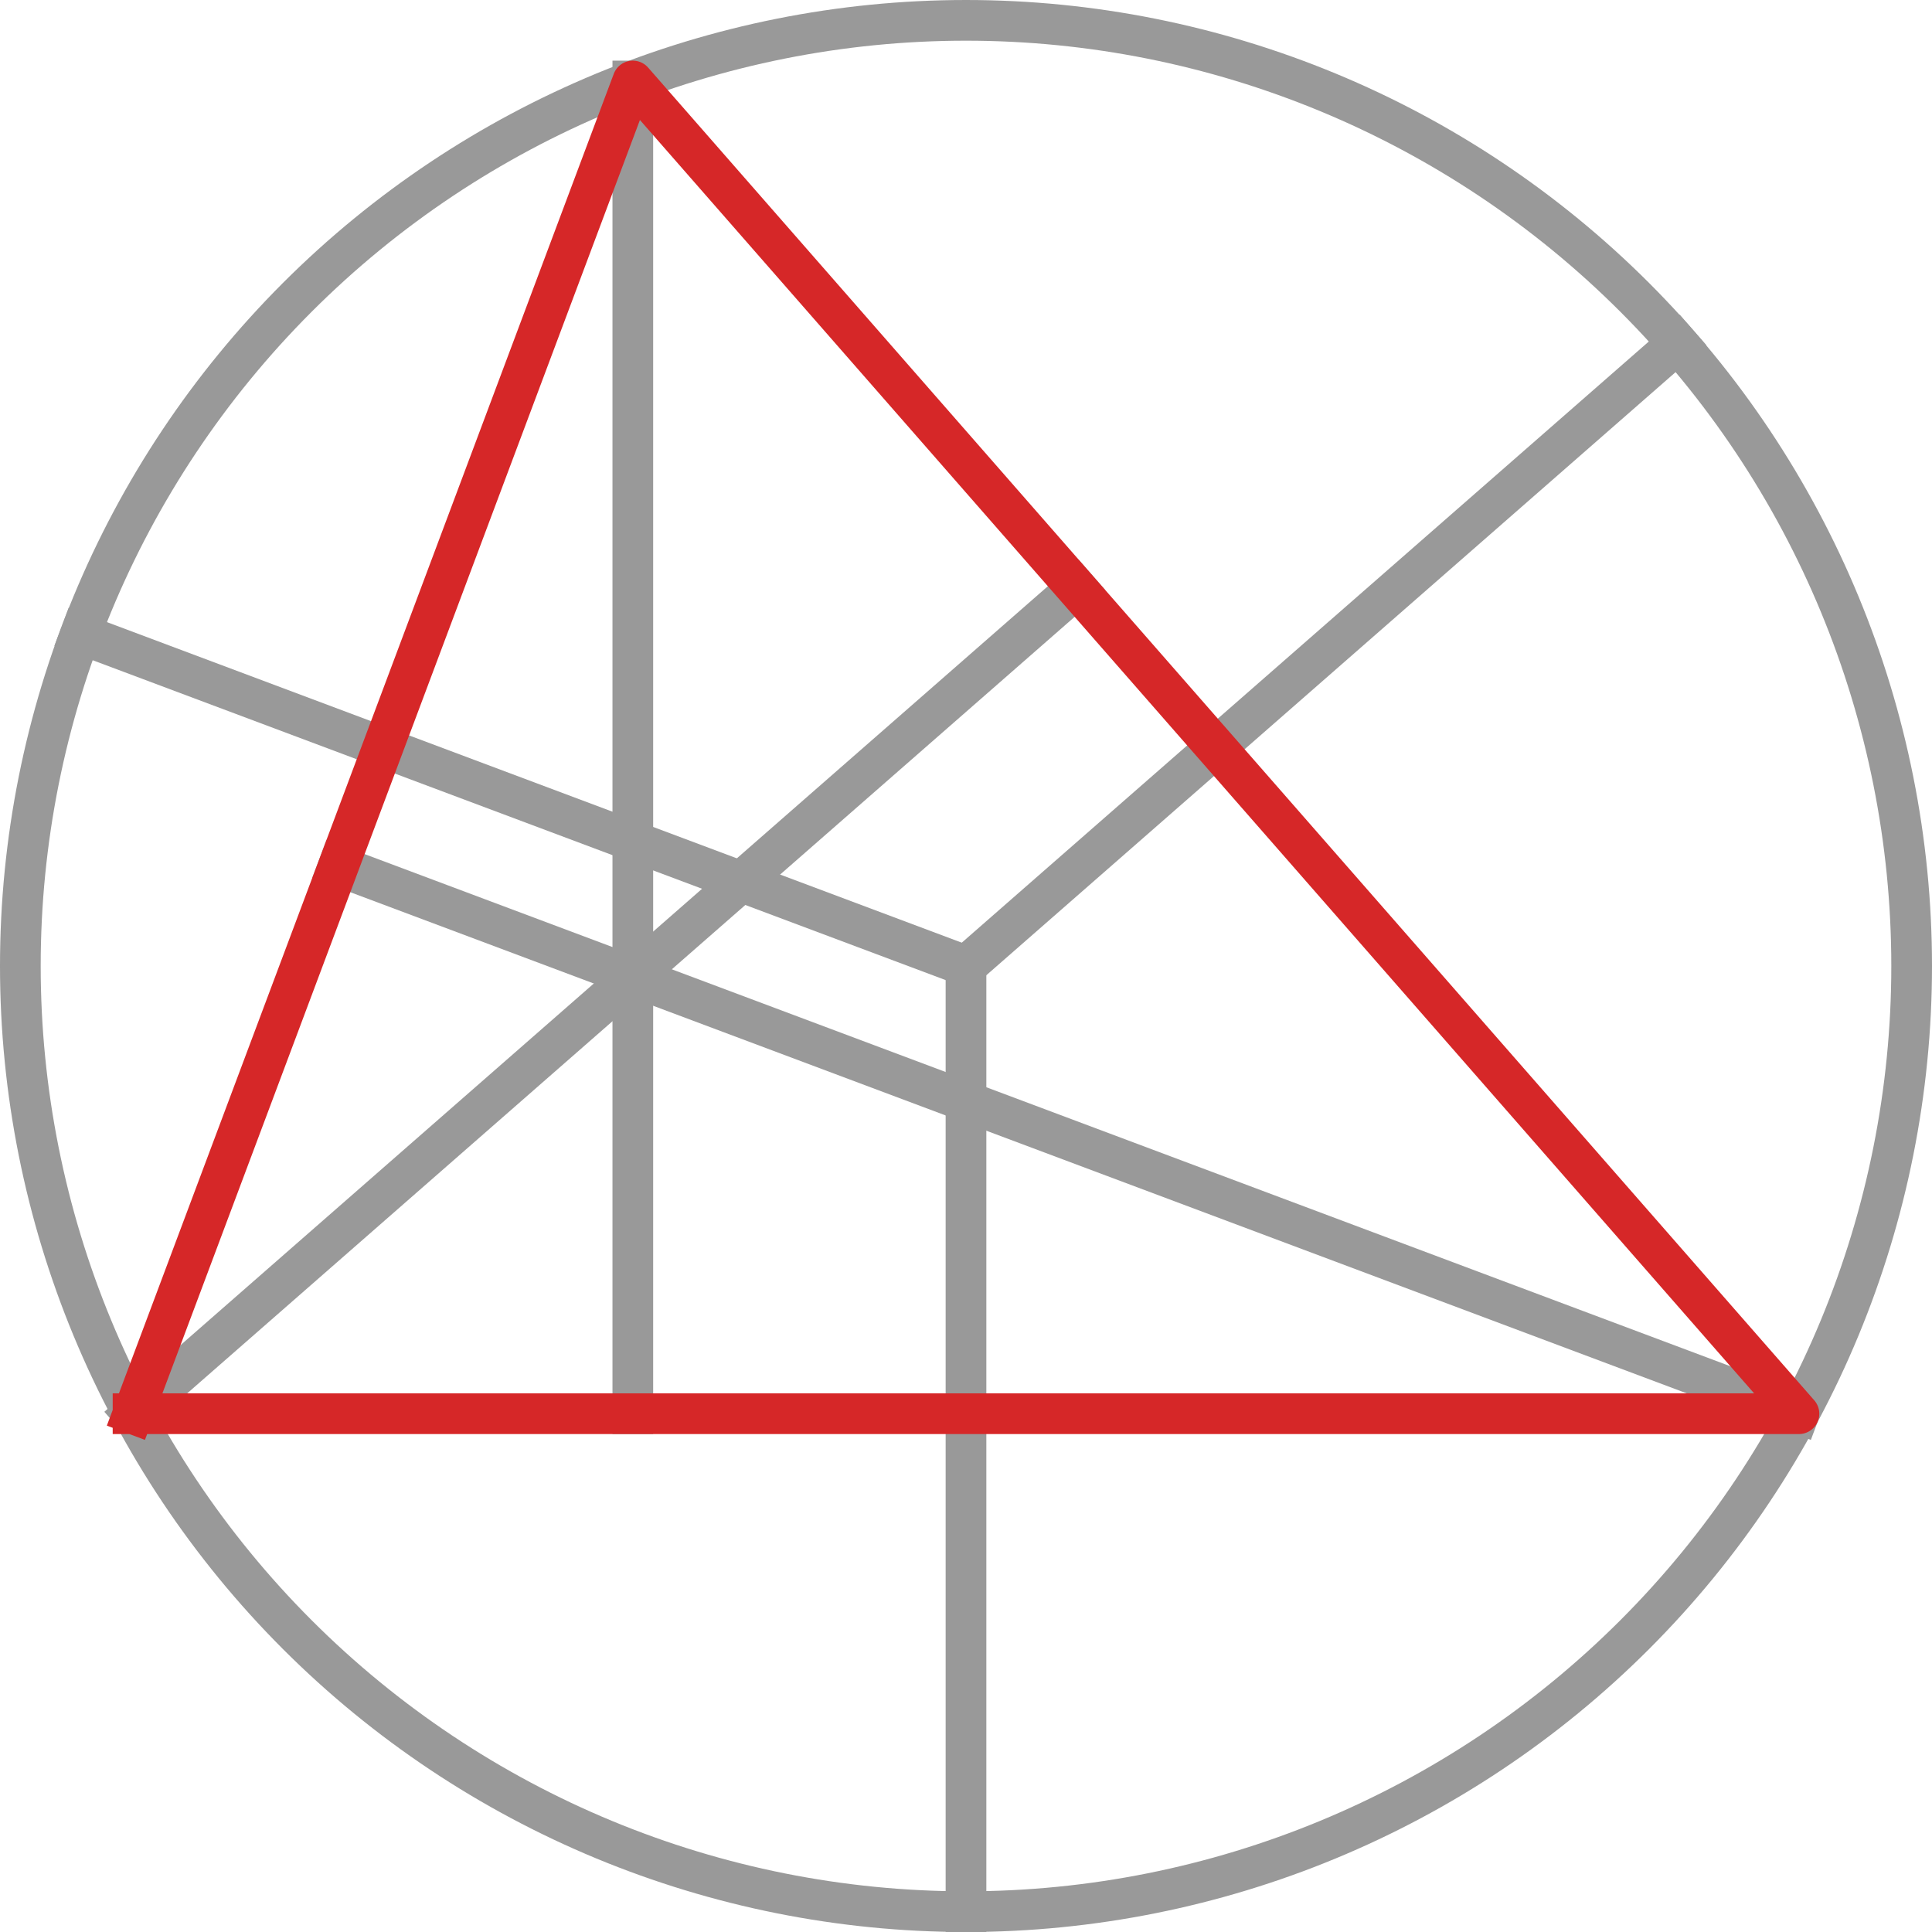
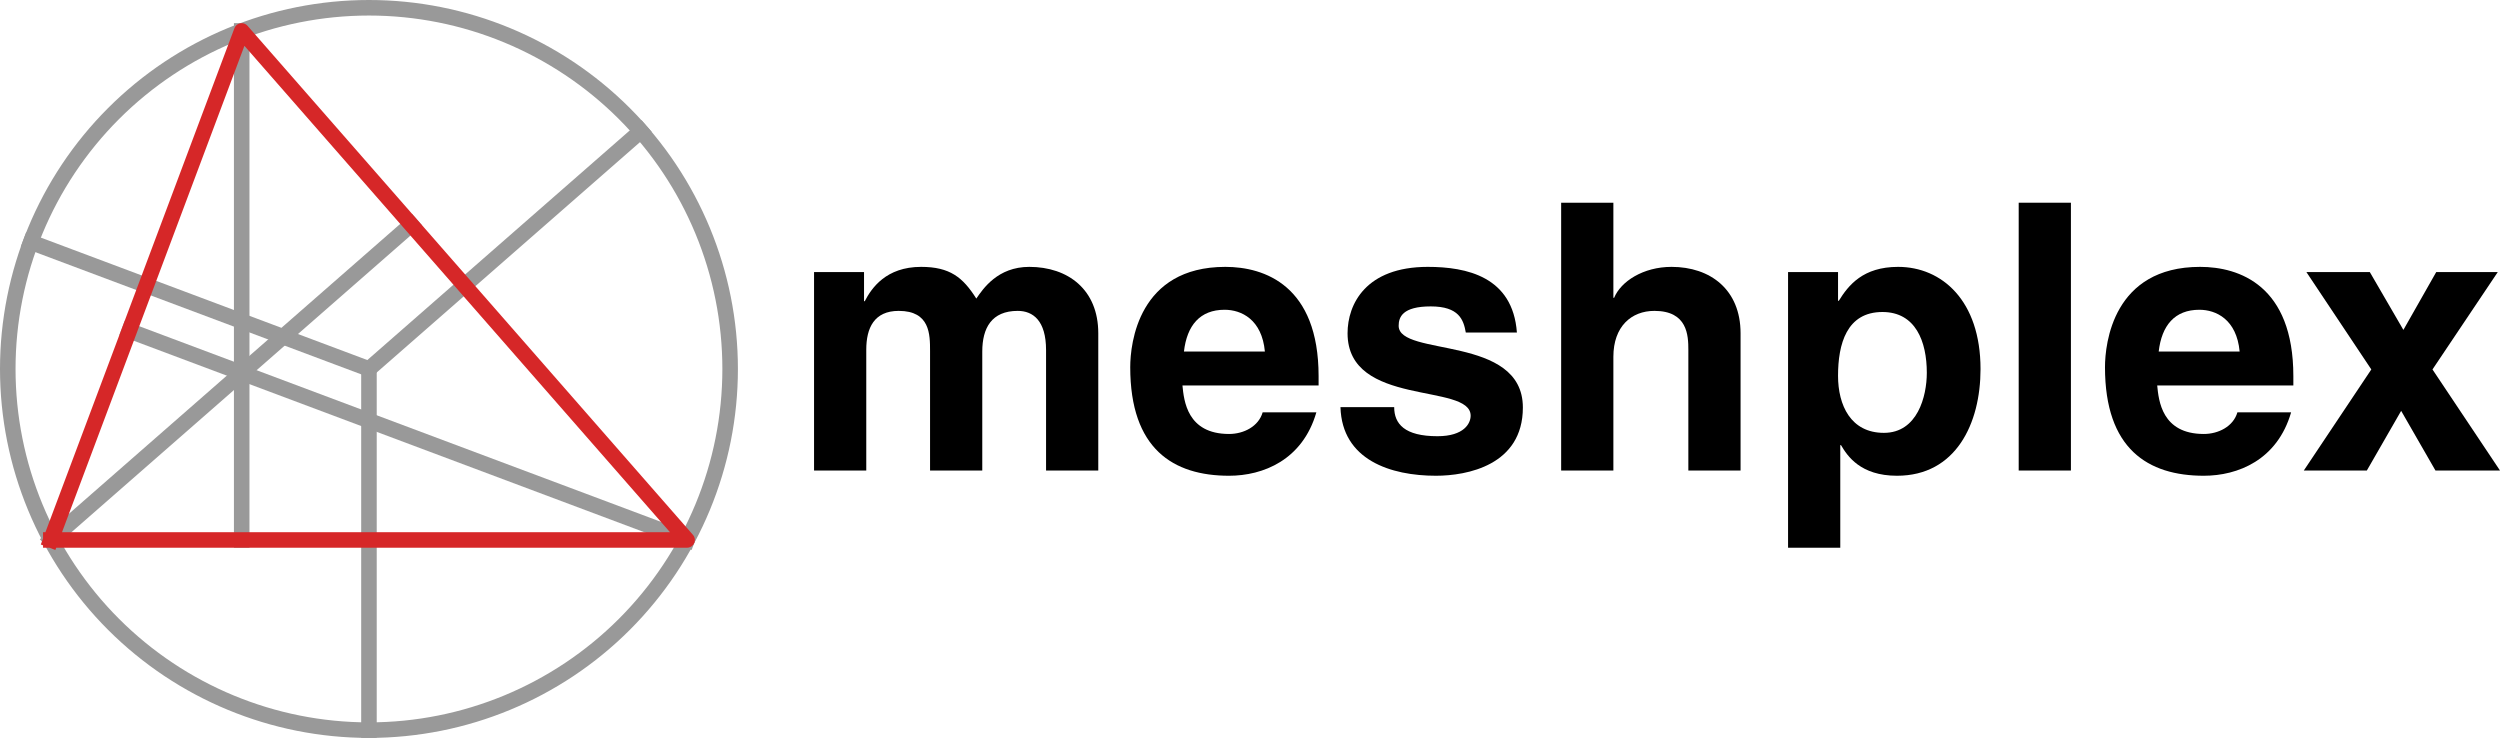
- <svg xmlns="http://www.w3.org/2000/svg" height="237.398pt" version="1.1" viewBox="0 0 237.398 237.398" width="237.398pt" id="svg40">
+ <svg xmlns="http://www.w3.org/2000/svg" height="237.398pt" version="1.1" viewBox="0 0 804.29 237.398" width="804.29pt" id="svg40">
  <defs id="defs4" style="stroke-linecap:butt;stroke-linejoin:round">
    <style type="text/css" id="style2">
*{stroke-linecap:butt;stroke-linejoin:round;}
  </style>
  </defs>
  <g id="figure_1" style="stroke-linecap:butt;stroke-linejoin:round" transform="translate(-117.4612,-51.99101)">
    <g id="axes_1" style="stroke-linecap:butt;stroke-linejoin:round">
      <g id="patch_2" style="stroke-linecap:butt;stroke-linejoin:round">
        <path clip-path="url(#p9e91403f37)" d="m 236.16,286.889 c 30.816,0 60.375,-12.243 82.165,-34.034 21.79,-21.79 34.034,-51.349 34.034,-82.165 0,-30.816 -12.243,-60.375 -34.034,-82.165 C 296.535,66.734 266.976,54.491 236.16,54.491 c -30.816,0 -60.375,12.243 -82.165,34.034 -21.79,21.79 -34.034,51.349 -34.034,82.165 0,30.816 12.243,60.375 34.034,82.165 21.79,21.79 51.349,34.034 82.165,34.034 z" style="fill:none;stroke:#999999;stroke-width:5;stroke-linecap:butt;stroke-linejoin:miter" id="path9" />
      </g>
      <g id="line2d_1" style="stroke-linecap:butt;stroke-linejoin:round">
        <path clip-path="url(#p9e91403f37)" d="M 236.16,170.69 V 286.889" style="fill:none;stroke:#999999;stroke-width:5;stroke-linecap:square;stroke-linejoin:round" id="path12" />
      </g>
      <g id="line2d_2" style="stroke-linecap:butt;stroke-linejoin:round">
        <path clip-path="url(#p9e91403f37)" d="M 236.16,170.69 323.609,94.172" style="fill:none;stroke:#999999;stroke-width:5;stroke-linecap:square;stroke-linejoin:round" id="path15" />
      </g>
      <g id="line2d_3" style="stroke-linecap:butt;stroke-linejoin:round">
        <path clip-path="url(#p9e91403f37)" d="M 236.16,170.69 127.36,129.89" style="fill:none;stroke:#999999;stroke-width:5;stroke-linecap:square;stroke-linejoin:round" id="path18" />
      </g>
      <g id="line2d_4" style="stroke-linecap:butt;stroke-linejoin:round">
        <path clip-path="url(#p9e91403f37)" d="M 195.22,61.942 V 225.703" style="fill:none;stroke:#999999;stroke-width:5;stroke-linecap:square;stroke-linejoin:round" id="path21" />
      </g>
      <g id="line2d_5" style="stroke-linecap:butt;stroke-linejoin:round">
        <path clip-path="url(#p9e91403f37)" d="M 133.809,225.703 249.746,124.258" style="fill:none;stroke:#999999;stroke-width:5;stroke-linecap:square;stroke-linejoin:round" id="path24" />
      </g>
      <g id="line2d_6" style="stroke-linecap:butt;stroke-linejoin:round">
        <path clip-path="url(#p9e91403f37)" d="M 338.511,225.703 159.046,158.404" style="fill:none;stroke:#999999;stroke-width:5;stroke-linecap:square;stroke-linejoin:round" id="path27" />
      </g>
      <g id="line2d_7" style="stroke-linecap:butt;stroke-linejoin:round">
        <path clip-path="url(#p9e91403f37)" d="M 133.809,225.703 H 338.511 L 195.22,61.942 133.809,225.703" style="fill:none;stroke:#d62728;stroke-width:5;stroke-linecap:square;stroke-linejoin:round" id="path30" />
      </g>
    </g>
+     <g aria-label="meshplex" transform="matrix(0.75,0,0,0.75,117.4612,90.99101)" style="font-style:normal;font-variant:normal;font-weight:bold;font-stretch:normal;font-size:12.75px;line-height:0%;font-family:Baskerville;-inkscape-font-specification:'Baskerville Bold';letter-spacing:0px;word-spacing:0px;fill:#000000;fill-opacity:1;stroke:none;stroke-width:1px;stroke-linecap:butt;stroke-linejoin:miter;stroke-opacity:1" id="flowRoot833">
+       <path d="m 471.111,90.955 c 0,-18.72 -12.96,-28.48 -29.6,-28.48 -13.6,0 -19.84,9.44 -22.72,13.6 -5.76,-9.12 -11.36,-13.6 -23.68,-13.6 -15.04,0 -21.28,9.12 -24.16,14.72 h -0.32 v -12.48 h -21.44 v 85.12 h 22.4 V 97.995 c 0,-9.28 3.36,-16.64 13.92,-16.64 13.44,0 13.44,10.08 13.44,17.28 v 51.2 h 22.4 V 98.795 c 0,-10.08 4,-17.44 15.2,-17.44 6.56,0 12.16,4.16 12.16,16.8 v 51.68 h 22.4 z" style="font-style:normal;font-variant:normal;font-weight:bold;font-stretch:normal;font-size:160px;font-family:'Helvetica LT Std';-inkscape-font-specification:'Helvetica LT Std Bold';stroke-linecap:butt;stroke-linejoin:round" id="path841" />
+       <path d="m 541.619,124.875 c -1.76,6.08 -8.16,9.28 -14.4,9.28 -18.08,0 -19.36,-14.4 -20,-20.8 h 58.4 v -4 c 0,-38.88 -23.2,-46.88 -40,-46.88 -37.28,0 -40.8,32.8 -40.8,43.04 0,35.04 18.4,46.56 42.4,46.56 14.56,0 31.52,-6.72 37.44,-27.2 z m -33.76,-26.08 c 1.28,-11.2 6.88,-17.92 17.44,-17.92 7.2,0 16,4.16 17.28,17.92 z" style="font-style:normal;font-variant:normal;font-weight:bold;font-stretch:normal;font-size:160px;font-family:'Helvetica LT Std';-inkscape-font-specification:'Helvetica LT Std Bold';stroke-linecap:butt;stroke-linejoin:round" id="path843" />
+       <path d="m 650.681,90.635 c -1.76,-24 -21.6,-28.16 -38.24,-28.16 -26.56,0 -34.4,16 -34.4,28.48 0,31.84 52.8,21.12 52.8,35.36 0,3.2 -2.72,8.8 -14.24,8.8 -14.08,0 -18.56,-5.28 -18.56,-12.48 h -23.04 c 0.64,22.72 21.6,29.44 40.96,29.44 13.28,0 37.28,-4.48 37.28,-29.28 0,-31.36 -53.28,-21.6 -53.28,-35.04 0,-3.68 1.6,-8.32 13.76,-8.32 12.16,0 14.08,5.76 15.04,11.2 z" style="font-style:normal;font-variant:normal;font-weight:bold;font-stretch:normal;font-size:160px;font-family:'Helvetica LT Std';-inkscape-font-specification:'Helvetica LT Std Bold';stroke-linecap:butt;stroke-linejoin:round" id="path845" />
+       <path d="m 746.624,90.955 c 0,-18.72 -12.96,-28.48 -29.6,-28.48 -12.16,0 -21.76,6.24 -24.64,13.28 h -0.32 v -40.8 h -22.4 V 149.835 h 22.4 v -48.8 c 0,-12.96 7.68,-19.68 17.6,-19.68 14.24,0 14.56,10.56 14.56,16.8 v 51.68 h 22.4 z" style="font-style:normal;font-variant:normal;font-weight:bold;font-stretch:normal;font-size:160px;font-family:'Helvetica LT Std';-inkscape-font-specification:'Helvetica LT Std Bold';stroke-linecap:butt;stroke-linejoin:round" id="path847" />
+       <path d="m 788.436,109.195 c 0,-13.6 3.68,-27.36 19.04,-27.36 14.24,0 19.04,12.64 19.04,26.08 0,10.08 -4,25.76 -18.4,25.76 -14.24,0 -19.68,-11.84 -19.68,-24.48 z m 0,-44.48 h -21.44 V 182.955 h 22.4 v -44 h 0.32 c 2.72,4.64 8.32,13.12 24,13.12 25.28,0 35.84,-22.4 35.84,-45.76 0,-29.44 -16.64,-43.84 -35.36,-43.84 -15.04,0 -21.28,7.84 -25.44,14.56 h -0.32 z" style="font-style:normal;font-variant:normal;font-weight:bold;font-stretch:normal;font-size:160px;font-family:'Helvetica LT Std';-inkscape-font-specification:'Helvetica LT Std Bold';stroke-linecap:butt;stroke-linejoin:round" id="path849" />
+       <path d="m 888.329,34.955 h -22.4 V 149.835 h 22.4 z" style="font-style:normal;font-variant:normal;font-weight:bold;font-stretch:normal;font-size:160px;font-family:'Helvetica LT Std';-inkscape-font-specification:'Helvetica LT Std Bold';stroke-linecap:butt;stroke-linejoin:round" id="path851" />
+       <path d="m 959.744,124.875 c -1.76,6.08 -8.16,9.28 -14.4,9.28 -18.08,0 -19.36,-14.4 -20,-20.8 h 58.4 v -4 c 0,-38.88 -23.2,-46.88 -40,-46.88 -37.28,0 -40.8,32.8 -40.8,43.04 0,35.04 18.4,46.56 42.4,46.56 14.56,0 31.52,-6.72 37.44,-27.2 z m -33.76,-26.08 c 1.28,-11.2 6.88,-17.92 17.44,-17.92 7.2,0 16,4.16 17.28,17.92 z" style="font-style:normal;font-variant:normal;font-weight:bold;font-stretch:normal;font-size:160px;font-family:'Helvetica LT Std';-inkscape-font-specification:'Helvetica LT Std Bold';stroke-linecap:butt;stroke-linejoin:round" id="path853" />
+       <path d="m 1043.426,106.475 28,-41.76 h -26.4 l -14.08,24.8 -14.4,-24.8 h -27.2 l 27.84,41.76 -28.96,43.36 h 27.04 l 14.72,-25.6 14.72,25.6 h 27.68 z" style="font-style:normal;font-variant:normal;font-weight:bold;font-stretch:normal;font-size:160px;font-family:'Helvetica LT Std';-inkscape-font-specification:'Helvetica LT Std Bold';stroke-linecap:butt;stroke-linejoin:round" id="path855" />
+     </g>
  </g>
  <defs id="defs38">
    <clipPath id="p9e91403f37" style="stroke-linecap:butt;stroke-linejoin:round">
      <rect height="266.112" width="245.642" x="113.339" y="41.472" id="rect35" style="stroke-linecap:butt;stroke-linejoin:round" />
    </clipPath>
  </defs>
</svg>
